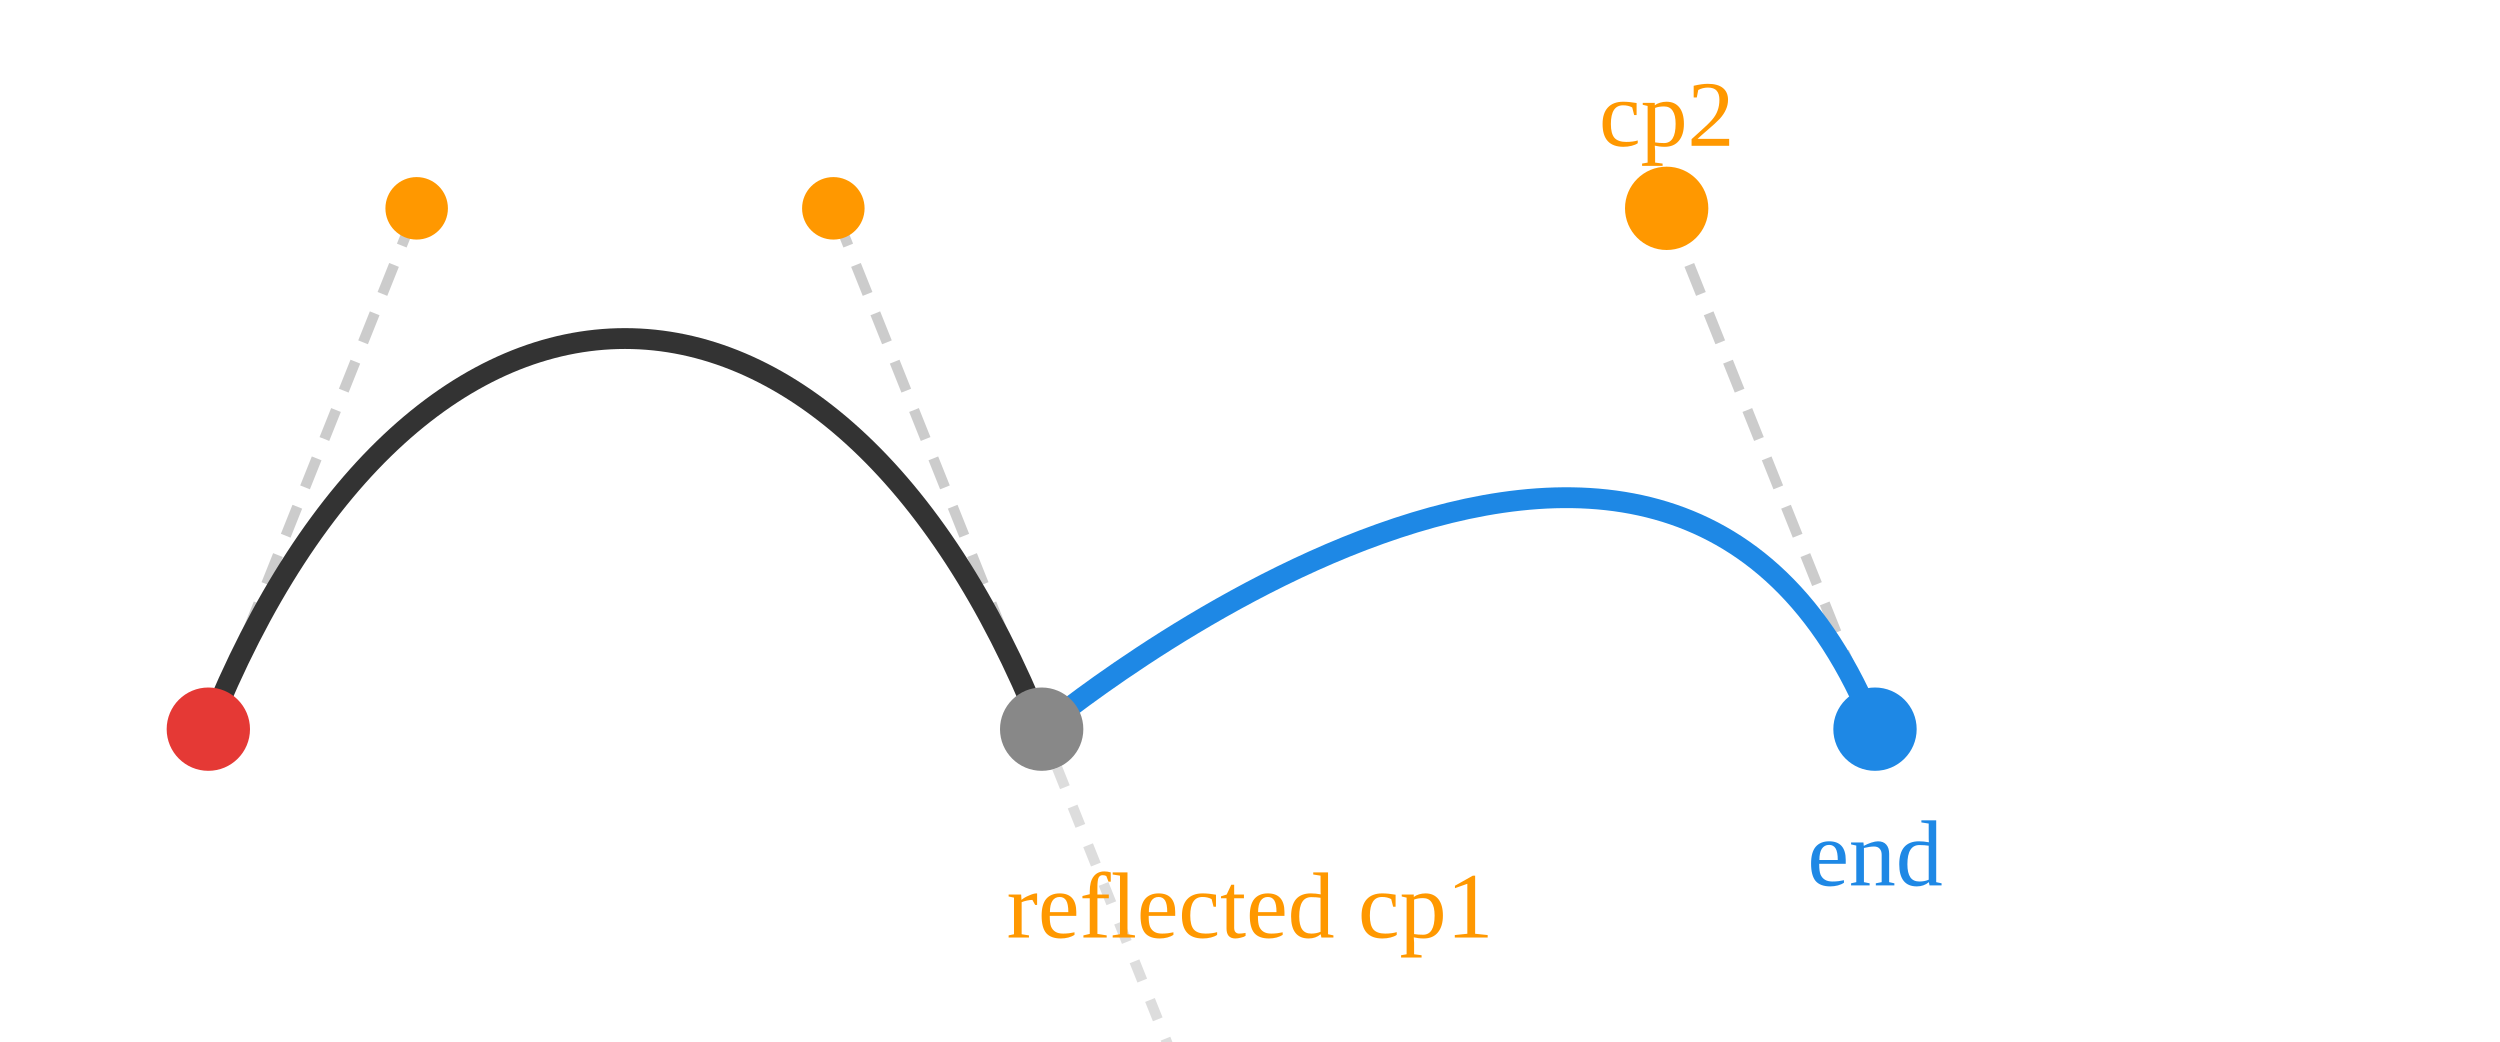
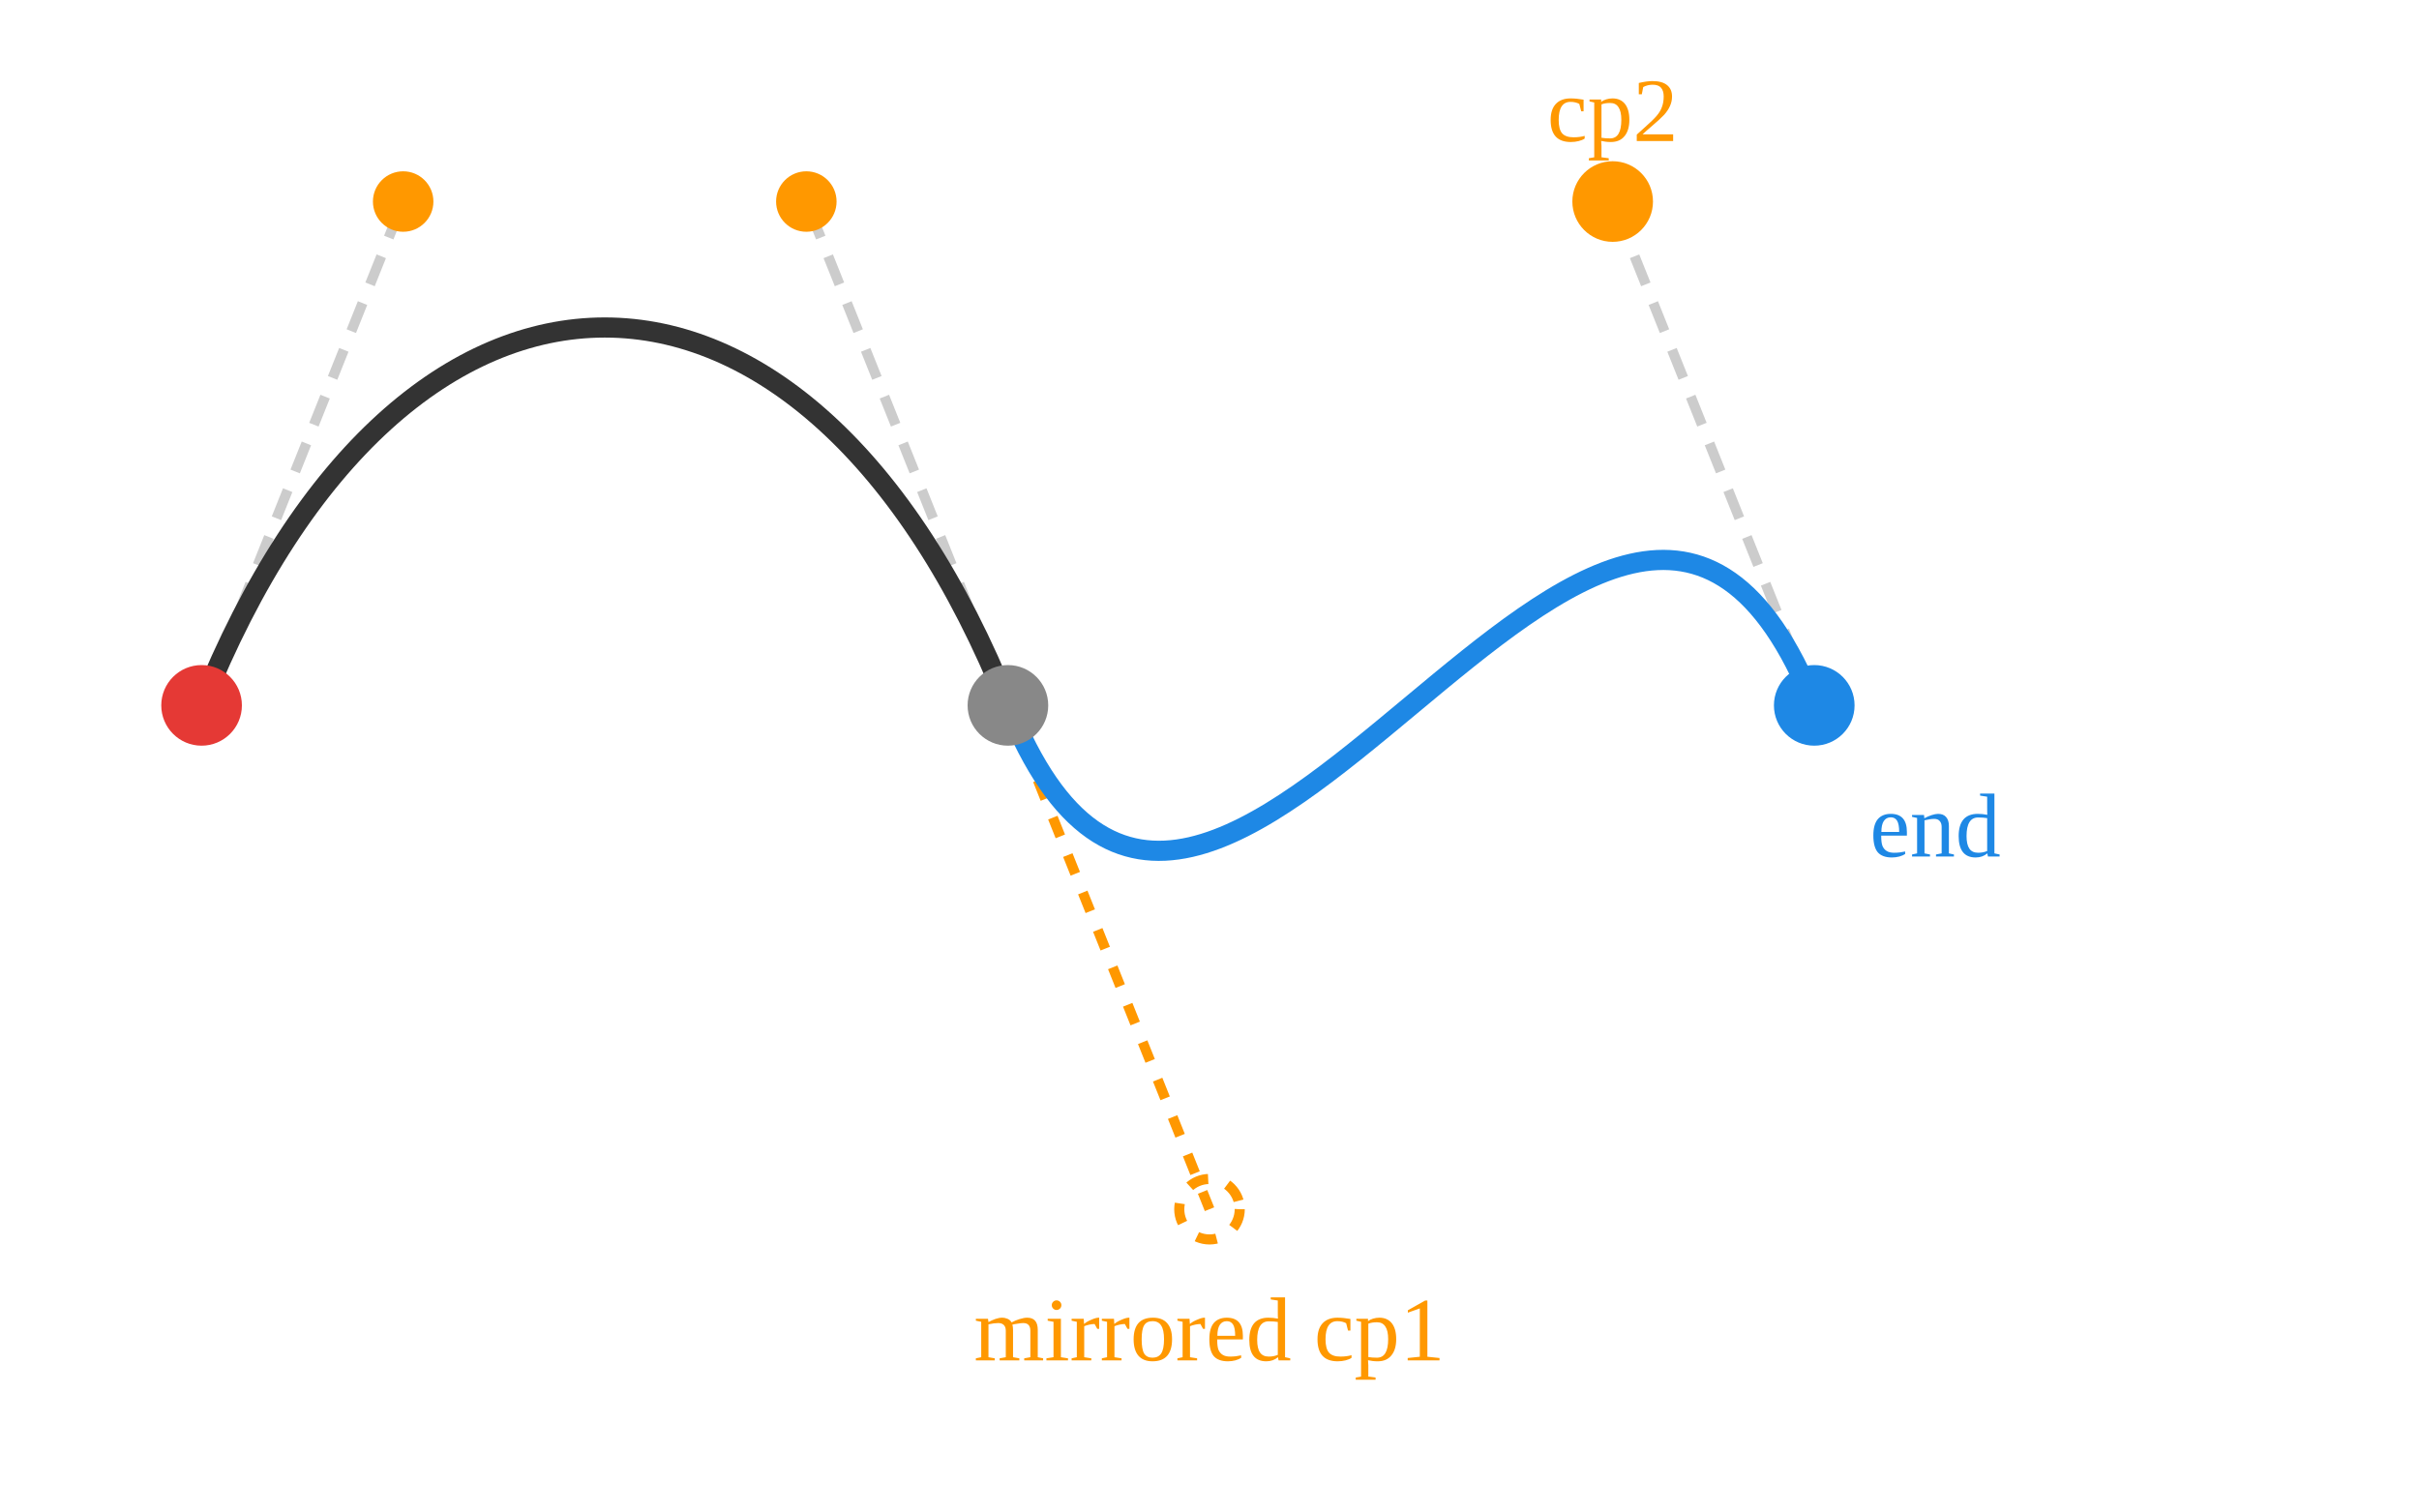
- <svg xmlns="http://www.w3.org/2000/svg" viewBox="0 0 240 100" width="240" height="100">
+ <svg xmlns="http://www.w3.org/2000/svg" viewBox="0 0 240 150" width="480" height="300">
  <line x1="20" y1="70" x2="40" y2="20" stroke="#ccc" stroke-width="1" stroke-dasharray="3 2" />
  <line x1="100" y1="70" x2="80" y2="20" stroke="#ccc" stroke-width="1" stroke-dasharray="3 2" />
-   <path d="M 20 70 C 40 20, 80 20, 100 70" fill="none" stroke="#333" stroke-width="2" />
-   <line x1="100" y1="70" x2="120" y2="120" stroke="#ddd" stroke-width="1" stroke-dasharray="2 2" />
+   <path d="M20 70C40 20 80 20 100 70" fill="none" stroke="#333" stroke-width="2" />
+   <line x1="100" y1="70" x2="120" y2="120" stroke="#ff9800" stroke-width="1" stroke-dasharray="2 2" />
  <line x1="180" y1="70" x2="160" y2="20" stroke="#ccc" stroke-width="1" stroke-dasharray="3 2" />
-   <path d="M 100 70 S 160 20, 180 70" fill="none" stroke="#1e88e5" stroke-width="2" />
-   <circle cx="120" cy="120" r="3" fill="none" stroke="#ff9800" stroke-dasharray="2 2" />
-   <circle cx="20" cy="70" r="4" fill="#e53935" />
-   <circle cx="40" cy="20" r="3" fill="#ff9800" />
-   <circle cx="80" cy="20" r="3" fill="#ff9800" />
-   <circle cx="100" cy="70" r="4" fill="#888" />
-   <circle cx="160" cy="20" r="4" fill="#ff9800" />
-   <circle cx="180" cy="70" r="4" fill="#1e88e5" />
-   <text x="120" y="90" font-size="9" fill="#ff9800" text-anchor="middle">reflected cp1</text>
-   <text x="160" y="14" font-size="9" fill="#ff9800" text-anchor="middle">cp2</text>
-   <text x="180" y="85" font-size="9" fill="#1e88e5" text-anchor="middle">end</text>
+   <path d="M100 70C120 120 160 20 180 70" fill="none" stroke="#1e88e5" stroke-width="2" />
+   <circle r="3" cx="120" cy="120" fill="none" stroke="#ff9800" stroke-dasharray="2 2" />
+   <circle r="4" cx="20" cy="70" fill="#e53935" />
+   <circle r="3" cx="40" cy="20" fill="#ff9800" />
+   <circle r="3" cx="80" cy="20" fill="#ff9800" />
+   <circle r="4" cx="100" cy="70" fill="#888" />
+   <circle r="4" cx="160" cy="20" fill="#ff9800" />
+   <circle r="4" cx="180" cy="70" fill="#1e88e5" />
+   <text x="120" y="135" text-anchor="middle" font-size="9px" fill="#ff9800">mirrored cp1</text>
+   <text x="160" y="14" text-anchor="middle" font-size="9px" fill="#ff9800">cp2</text>
+   <text x="192" y="85" text-anchor="middle" font-size="9px" fill="#1e88e5">end</text>
</svg>
